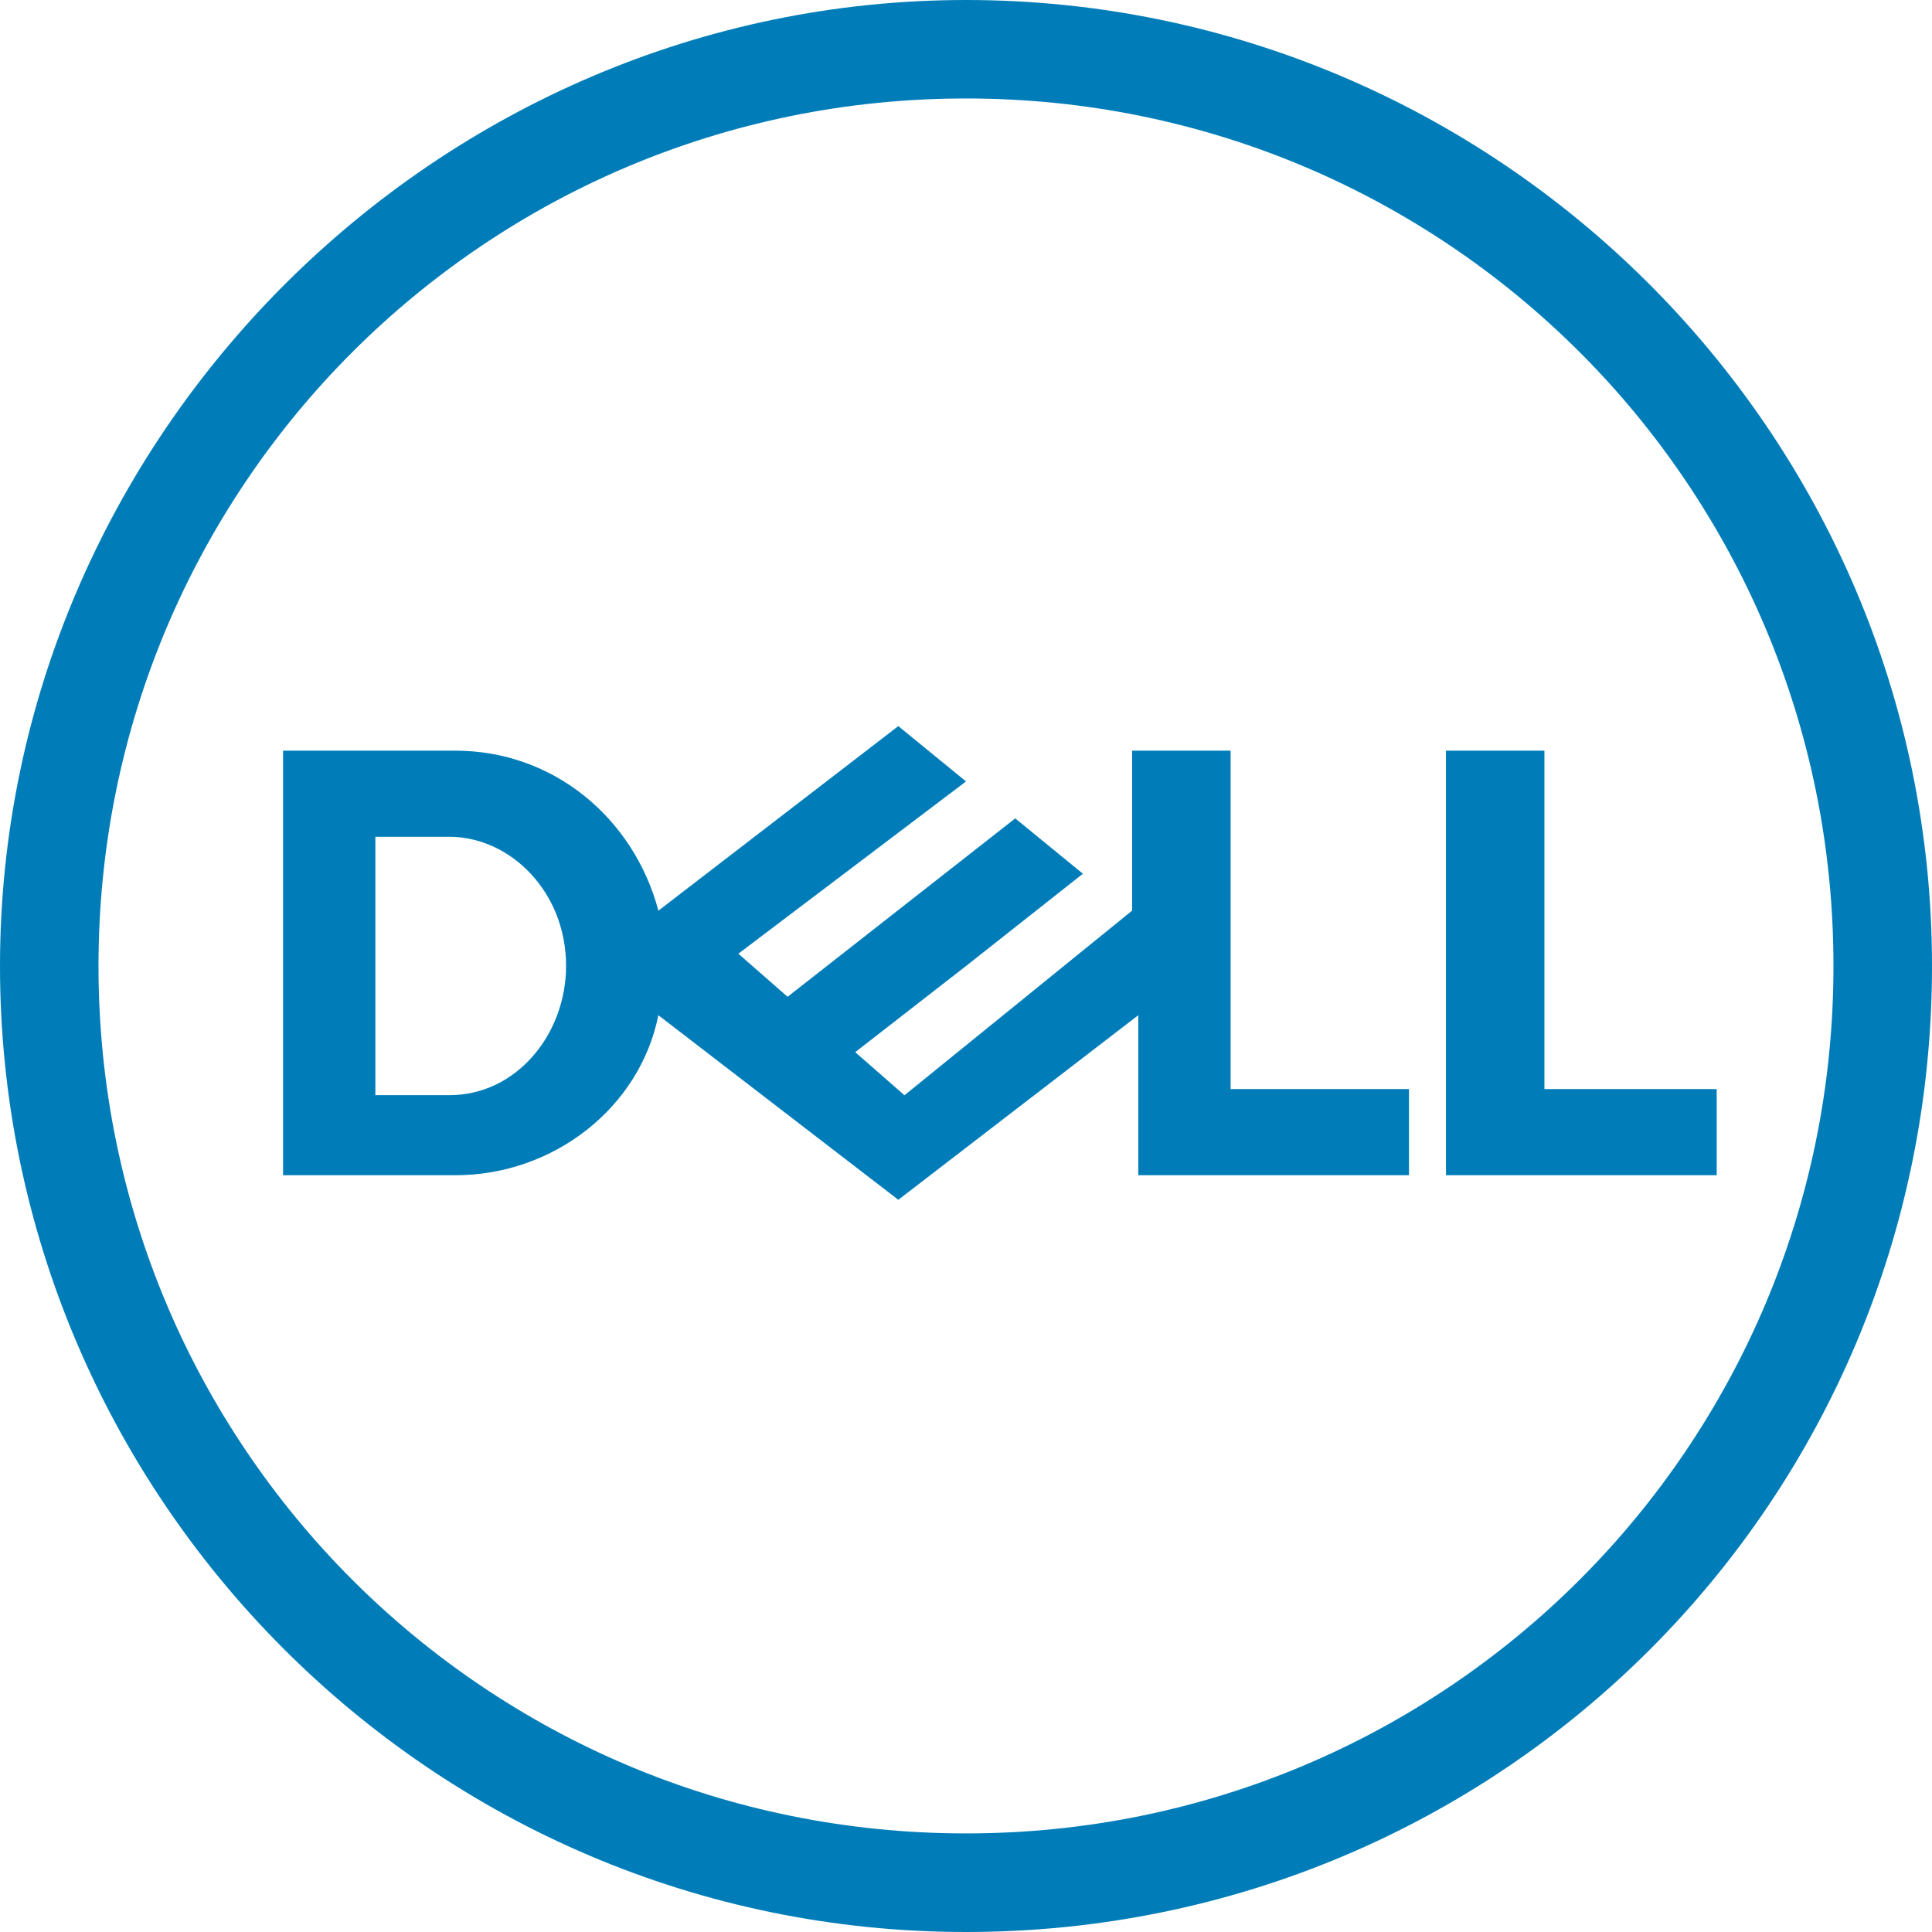
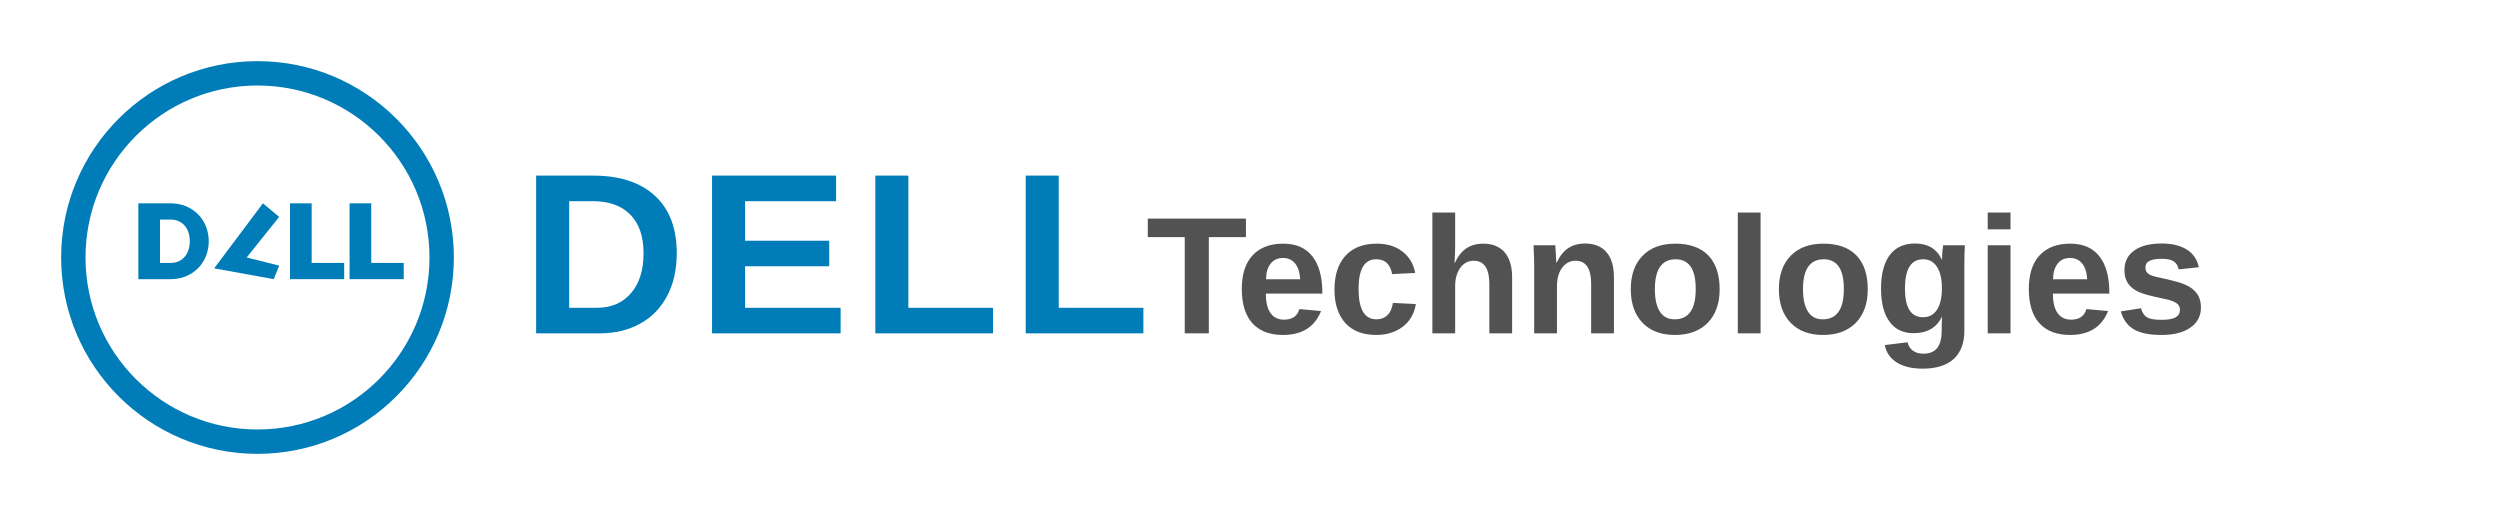
- <svg xmlns="http://www.w3.org/2000/svg" height="72" version="1.1" width="72" viewBox="0 0 72 72">
-   <path d="m33.479 27.059-8.942 6.879c-0.917-3.44-3.899-5.963-7.568-5.963h-6.42v15.822h6.42c3.669 0 6.878-2.523 7.566-5.963l8.943 6.879 8.943-6.879v5.963h10.088v-3.211h-6.648v-12.611h-3.67v5.961l-8.484 6.881-1.835-1.606 4.129-3.211 4.356-3.439-2.522-2.062-8.484 6.648-1.834-1.605 8.484-6.42-2.523-2.062zm-19.49 4.125h2.752c0.573 0 1.133 0.131 1.648 0.367 0.516 0.236 0.987 0.58 1.389 1.01 0.401 0.43 0.732 0.945 0.961 1.525s0.357 1.226 0.357 1.914c0 0.631-0.115 1.247-0.326 1.816-0.211 0.57-0.519 1.093-0.906 1.537-0.387 0.444-0.852 0.81-1.379 1.065-0.527 0.254-1.114 0.396-1.744 0.396h-2.752v-9.631zm49.987 9.403v3.21h-10.089v-15.822h3.669v12.611h6.42zm-27.976-40.587c-19.72 0-36 16.28-36 36s16.051 36 36 36 36-16.051 36-36-16.28-36-36-36zm0 3.67c2.236-0 4.417 0.224 6.523 0.654 2.107 0.43 4.139 1.064 6.074 1.881 1.935 0.817 3.772 1.818 5.492 2.978s3.321 2.482 4.783 3.943 2.783 3.063 3.943 4.783c1.161 1.72 2.162 3.558 2.978 5.492 0.817 1.935 1.451 3.968 1.881 6.074 0.43 2.107 0.654 4.288 0.654 6.523s-0.224 4.417-0.654 6.523c-0.43 2.107-1.064 4.139-1.881 6.074-0.817 1.935-1.818 3.772-2.978 5.492s-2.482 3.321-3.943 4.783-3.063 2.783-4.783 3.943c-1.72 1.161-3.558 2.162-5.492 2.978-1.935 0.817-3.968 1.451-6.074 1.881-2.107 0.43-4.288 0.654-6.523 0.654s-4.417-0.224-6.523-0.654c-2.107-0.427-4.14-1.061-6.075-1.878-1.934-0.817-3.772-1.818-5.492-2.979-1.72-1.16-3.321-2.481-4.783-3.943s-2.783-3.063-3.943-4.783c-1.161-1.72-2.162-3.558-2.978-5.492-0.817-1.935-1.451-3.968-1.881-6.075-0.43-2.106-0.654-4.287-0.654-6.523s0.224-4.417 0.654-6.523c0.43-2.107 1.064-4.14 1.881-6.075 0.817-1.934 1.818-3.772 2.978-5.492 1.16-1.72 2.481-3.321 3.943-4.783s3.063-2.783 4.783-3.943c1.72-1.161 3.558-2.162 5.492-2.978 1.935-0.817 3.968-1.451 6.075-1.881 2.106-0.43 4.287-0.654 6.523-0.654z" fill="#007db8" />
+ <svg xmlns="http://www.w3.org/2000/svg" viewBox="0 0 240 50" width="240" height="50" fill="none">
+   <g transform="translate(6, 6) scale(0.52)">
+     <circle cx="36" cy="36" r="34" stroke="#007DB8" stroke-width="4.5" fill="none" />
+     <path d="M14 26 H20 C24 26 27 29 27 33 C27 37 24 40 20 40 H14 V26 Z M18 29 V37 H20 C22 37 23.5 35.5 23.5 33 C23.5 30.5 22 29 20 29 H18 Z" fill="#007DB8" />
+     <path d="M28 38 L37 26 L40 28.5 L34 36 L40 37.5 L39 40 L28 38 Z" fill="#007DB8" />
+     <path d="M42 26 H46 V37 H52 V40 H42 V26 Z" fill="#007DB8" />
+     <path d="M53 26 H57 V37 H63 V40 H53 V26 Z" fill="#007DB8" />
+   </g>
+   <text x="50" y="32" fill="#007DB8" font-family="'Segoe UI', -apple-system, BlinkMacSystemFont, Arial, sans-serif" font-size="22" font-weight="900" letter-spacing="1">DELL</text>
+   <text x="110" y="32" fill="#525252" font-family="'Segoe UI', -apple-system, BlinkMacSystemFont, Arial, sans-serif" font-size="16" font-weight="600" letter-spacing="0">Technologies</text>
</svg>
